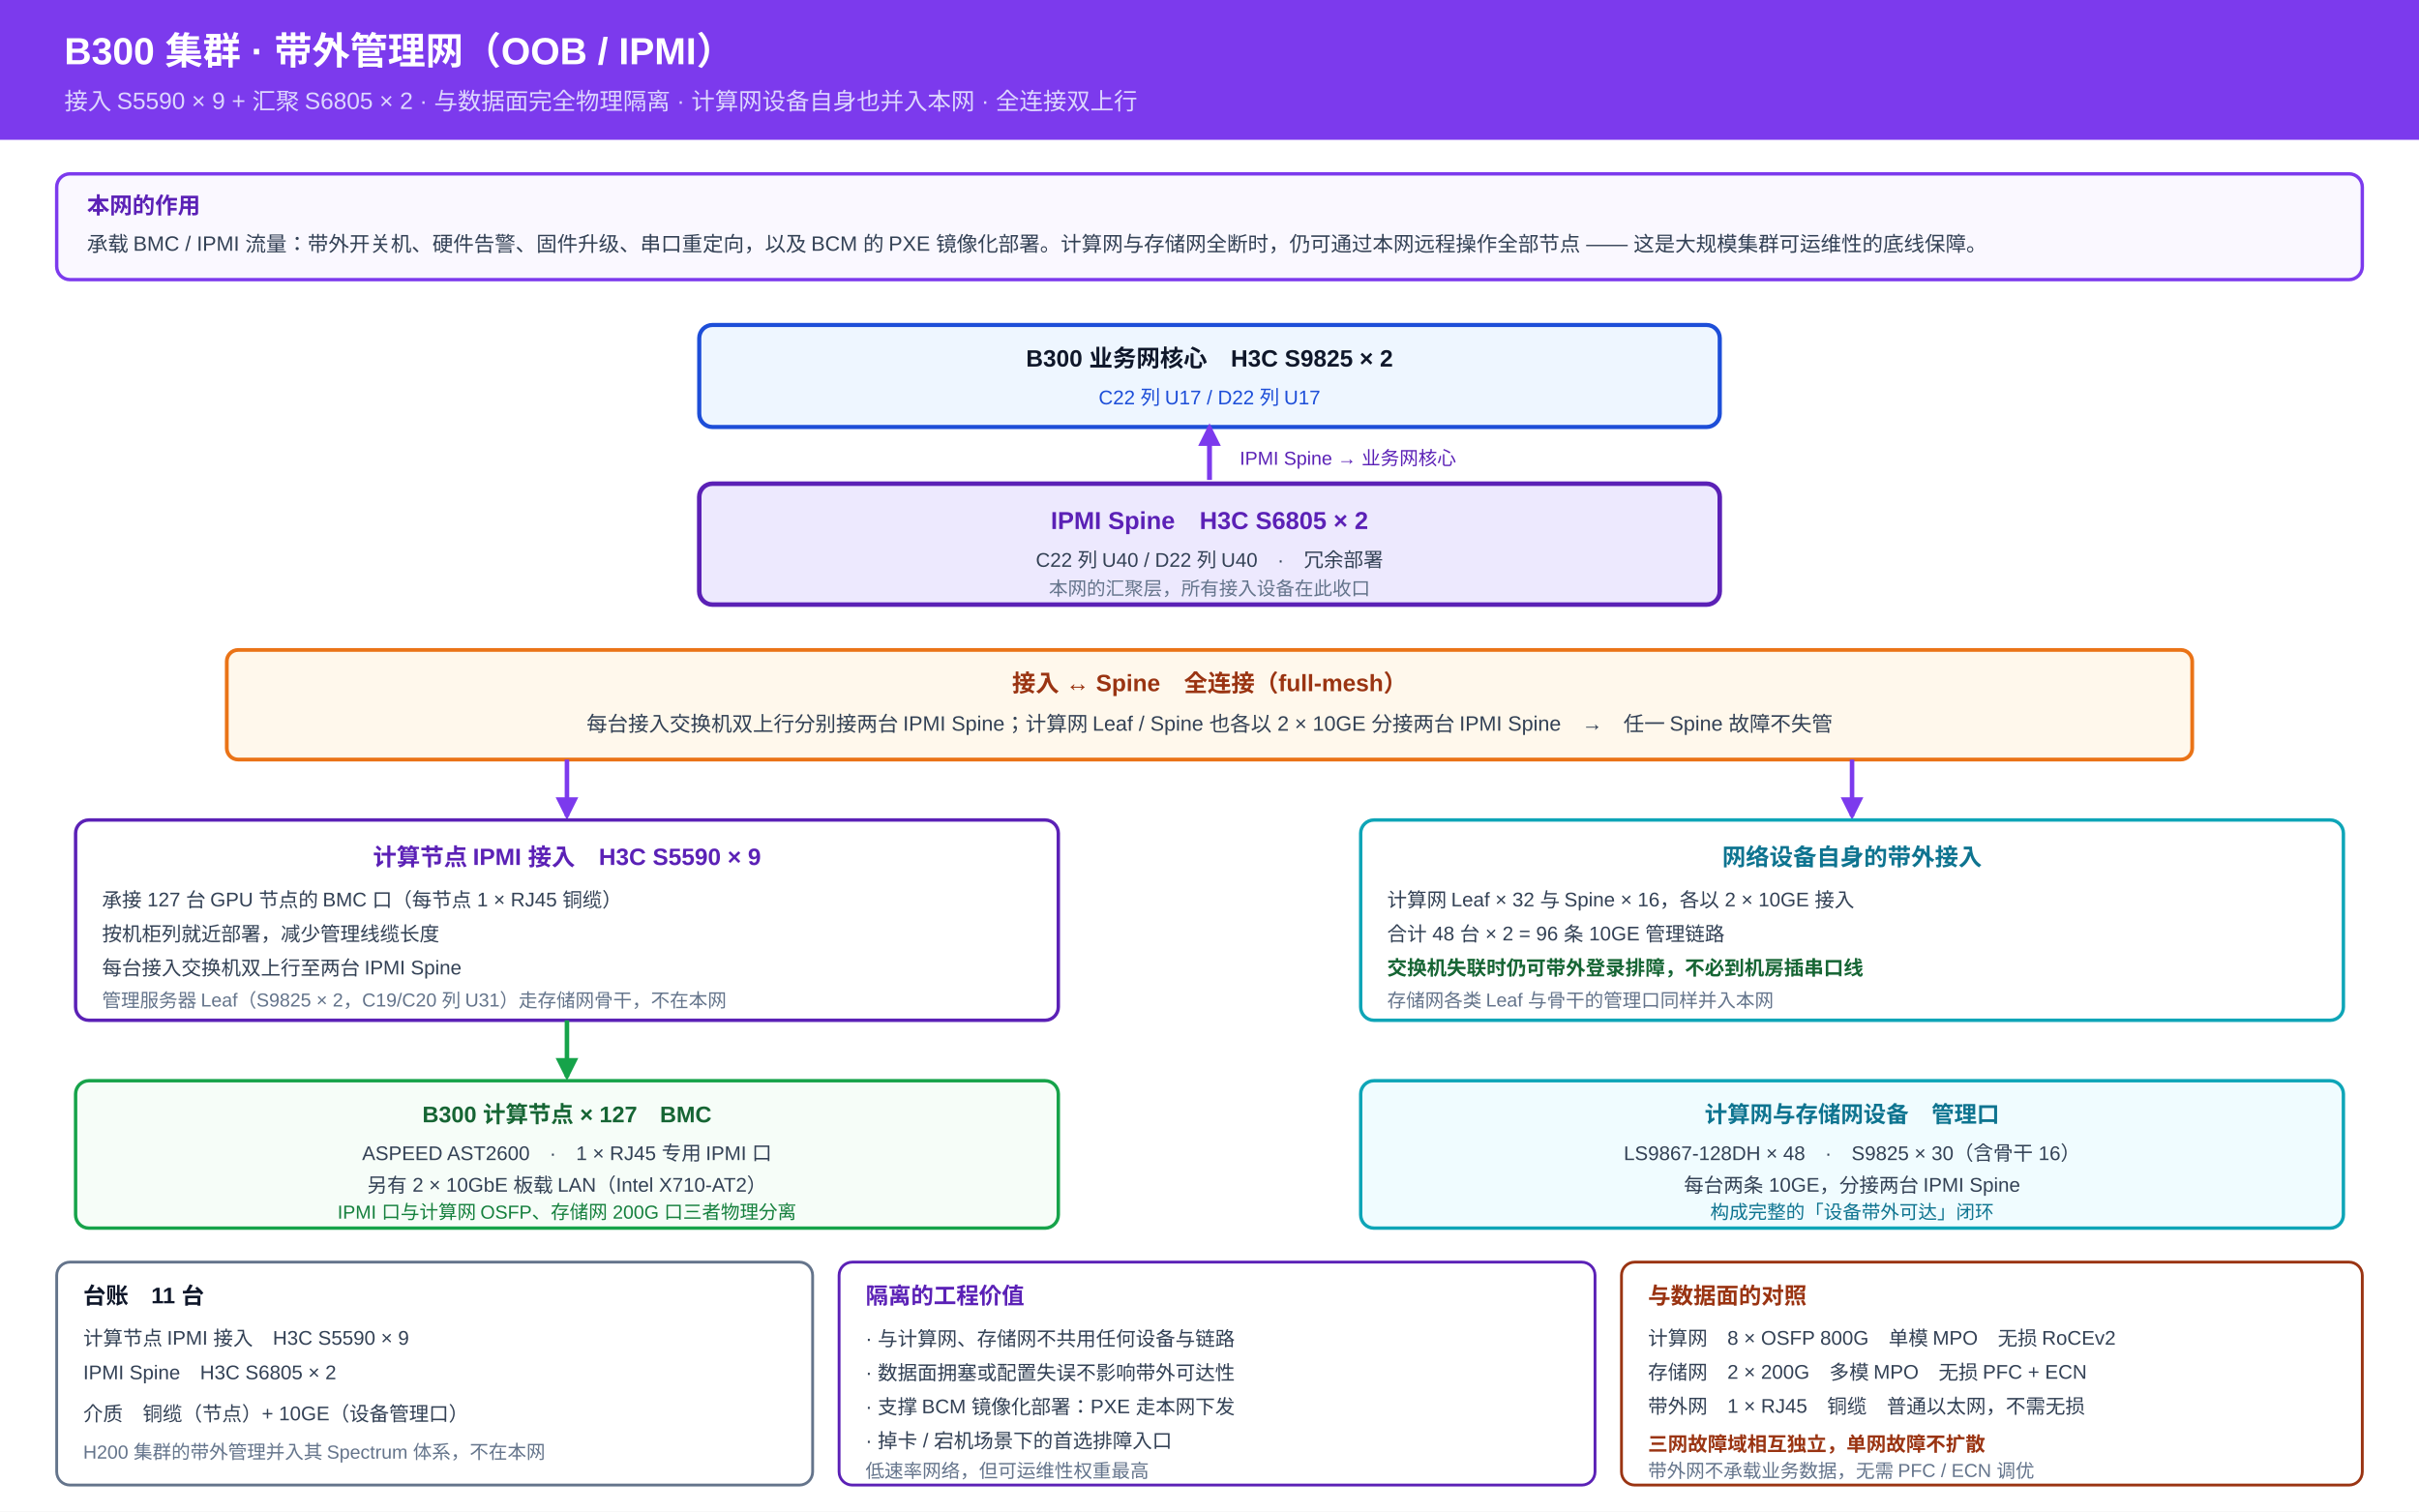
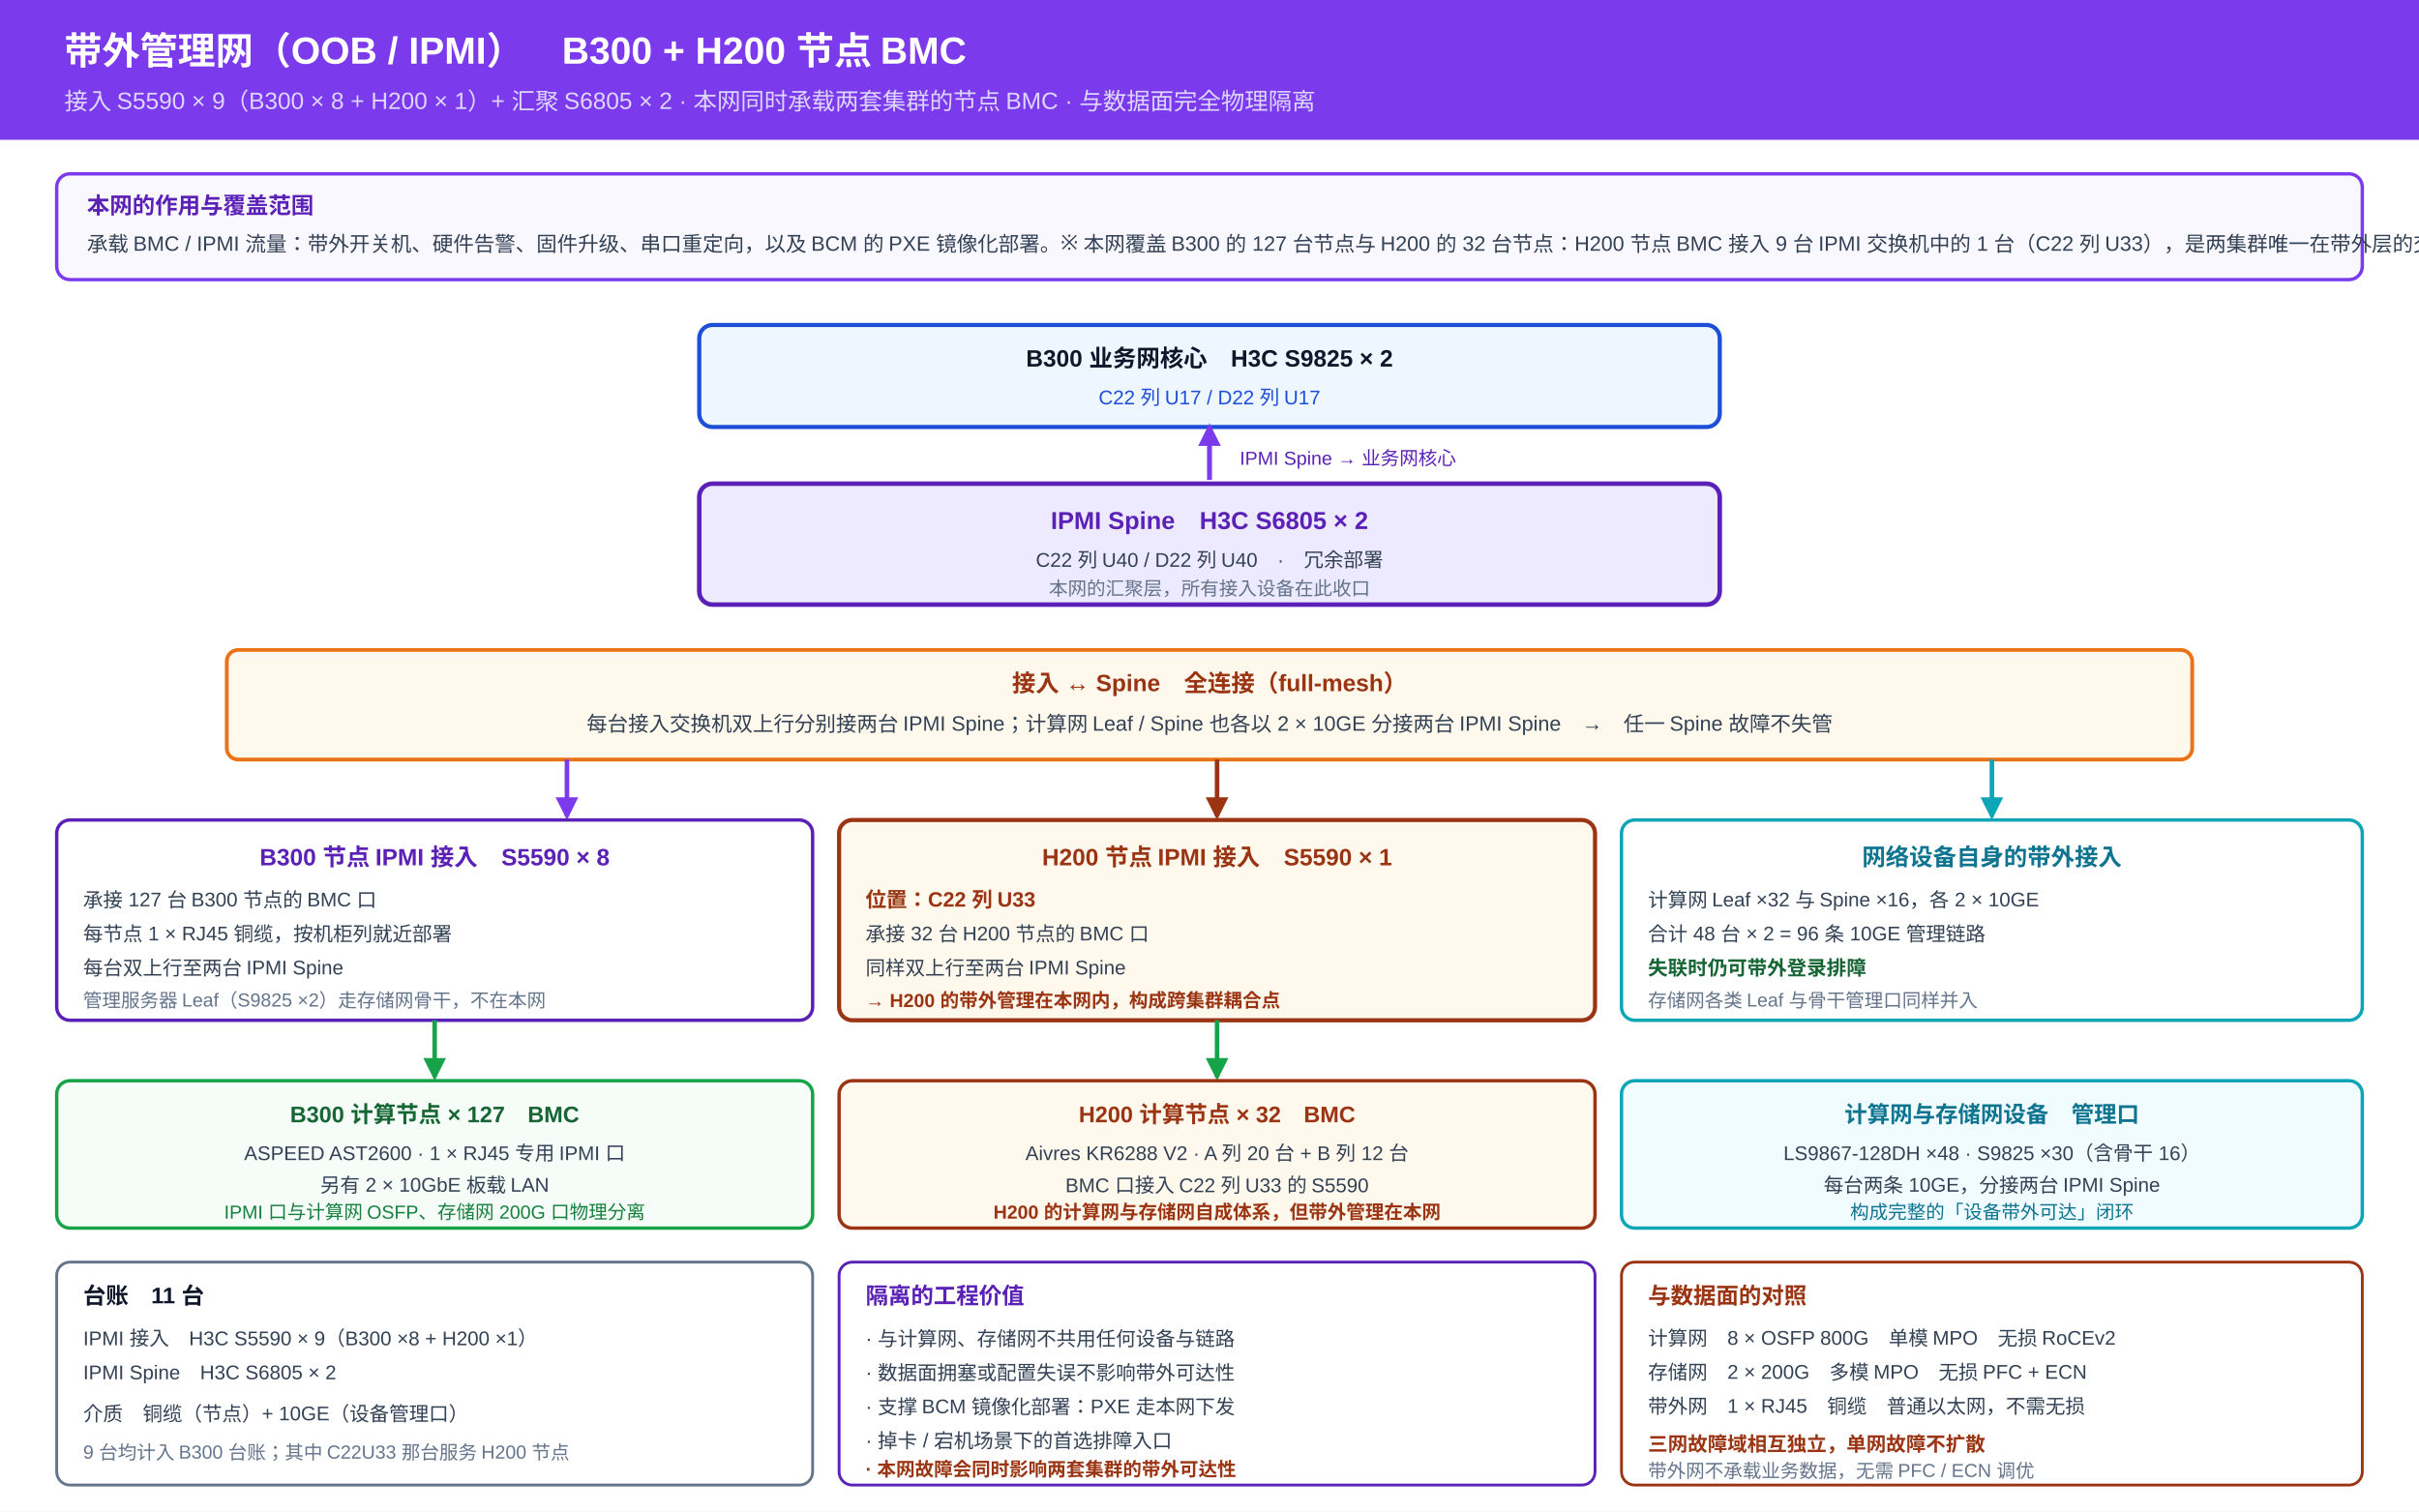
<svg xmlns="http://www.w3.org/2000/svg" viewBox="0 0 1280 800" font-family="Segoe UI, Arial, sans-serif">
  <rect x="0" y="0" width="1280" height="800" fill="#ffffff" />
  <rect x="0" y="0" width="1280" height="74" fill="#7c3aed" />
-   <text x="34" y="34" font-size="20" font-weight="700" fill="#ffffff">B300 集群 · 带外管理网（OOB / IPMI）</text>
-   <text x="34" y="58" font-size="12.5" fill="#ddd6fe">接入 S5590 × 9 + 汇聚 S6805 × 2 · 与数据面完全物理隔离 · 计算网设备自身也并入本网 · 全连接双上行</text>
+   <text x="34" y="34" font-size="20" font-weight="700" fill="#ffffff">带外管理网（OOB / IPMI）　B300 + H200 节点 BMC</text>
+   <text x="34" y="58" font-size="12.5" fill="#ddd6fe">接入 S5590 × 9（B300 × 8 + H200 × 1）+ 汇聚 S6805 × 2 · 本网同时承载两套集群的节点 BMC · 与数据面完全物理隔离</text>
  <rect x="30" y="92" width="1220" height="56" rx="7" fill="#faf8ff" stroke="#7c3aed" stroke-width="1.8" />
-   <text x="46" y="113" font-size="12" font-weight="700" fill="#5b21b6">本网的作用</text>
-   <text x="46" y="133" font-size="11" fill="#334155">承载 BMC / IPMI 流量：带外开关机、硬件告警、固件升级、串口重定向，以及 BCM 的 PXE 镜像化部署。计算网与存储网全断时，仍可通过本网远程操作全部节点 —— 这是大规模集群可运维性的底线保障。</text>
+   <text x="46" y="113" font-size="12" font-weight="700" fill="#5b21b6">本网的作用与覆盖范围</text>
+   <text x="46" y="133" font-size="11" fill="#334155">承载 BMC / IPMI 流量：带外开关机、硬件告警、固件升级、串口重定向，以及 BCM 的 PXE 镜像化部署。※ 本网覆盖 B300 的 127 台节点与 H200 的 32 台节点：H200 节点 BMC 接入 9 台 IPMI 交换机中的 1 台（C22 列 U33），是两集群唯一在带外层的交汇点。</text>
  <rect x="370" y="172" width="540" height="54" rx="7" fill="#eef6ff" stroke="#1d4ed8" stroke-width="2.2" />
  <text x="640" y="194" font-size="12.5" font-weight="700" fill="#0f172a" text-anchor="middle">B300 业务网核心　H3C S9825 × 2</text>
  <text x="640" y="214" font-size="10.5" fill="#1d4ed8" text-anchor="middle">C22 列 U17 / D22 列 U17</text>
  <line x1="640" y1="226" x2="640" y2="254" stroke="#7c3aed" stroke-width="2.6" />
  <path d="M 634 236 L 640 224 L 646 236 Z" fill="#7c3aed" />
  <text x="656" y="246" font-size="10" fill="#5b21b6">IPMI Spine → 业务网核心</text>
  <rect x="370" y="256" width="540" height="64" rx="7" fill="#ede9fe" stroke="#5b21b6" stroke-width="2.4" />
  <text x="640" y="280" font-size="13" font-weight="700" fill="#5b21b6" text-anchor="middle">IPMI Spine　H3C S6805 × 2</text>
  <text x="640" y="300" font-size="10.5" fill="#334155" text-anchor="middle">C22 列 U40 / D22 列 U40　·　冗余部署</text>
  <text x="640" y="315" font-size="10" fill="#64748b" text-anchor="middle">本网的汇聚层，所有接入设备在此收口</text>
  <rect x="120" y="344" width="1040" height="58" rx="6" fill="#fff8ec" stroke="#ea7317" stroke-width="2" />
  <text x="640" y="366" font-size="12.5" font-weight="700" fill="#9a3412" text-anchor="middle">接入 ↔ Spine　全连接（full-mesh）</text>
  <text x="640" y="387" font-size="11" fill="#334155" text-anchor="middle">每台接入交换机双上行分别接两台 IPMI Spine；计算网 Leaf / Spine 也各以 2 × 10GE 分接两台 IPMI Spine　→　任一 Spine 故障不失管</text>
  <line x1="300" y1="402" x2="300" y2="432" stroke="#7c3aed" stroke-width="2.4" />
  <path d="M 294 422 L 300 434 L 306 422 Z" fill="#7c3aed" />
-   <line x1="980" y1="402" x2="980" y2="432" stroke="#7c3aed" stroke-width="2.4" />
-   <path d="M 974 422 L 980 434 L 986 422 Z" fill="#7c3aed" />
-   <rect x="40" y="434" width="520" height="106" rx="7" fill="#ffffff" stroke="#5b21b6" stroke-width="1.8" />
-   <text x="300" y="458" font-size="12.5" font-weight="700" fill="#5b21b6" text-anchor="middle">计算节点 IPMI 接入　H3C S5590 × 9</text>
-   <text x="54" y="480" font-size="10.5" fill="#334155">承接 127 台 GPU 节点的 BMC 口（每节点 1 × RJ45 铜缆）</text>
-   <text x="54" y="498" font-size="10.5" fill="#334155">按机柜列就近部署，减少管理线缆长度</text>
-   <text x="54" y="516" font-size="10.5" fill="#334155">每台接入交换机双上行至两台 IPMI Spine</text>
-   <text x="54" y="533" font-size="10" fill="#64748b">管理服务器 Leaf（S9825 × 2，C19/C20 列 U31）走存储网骨干，不在本网</text>
-   <rect x="720" y="434" width="520" height="106" rx="7" fill="#ffffff" stroke="#0ea5b7" stroke-width="1.8" />
-   <text x="980" y="458" font-size="12.5" font-weight="700" fill="#0e7490" text-anchor="middle">网络设备自身的带外接入</text>
-   <text x="734" y="480" font-size="10.5" fill="#334155">计算网 Leaf × 32 与 Spine × 16，各以 2 × 10GE 接入</text>
-   <text x="734" y="498" font-size="10.5" fill="#334155">合计 48 台 × 2 = 96 条 10GE 管理链路</text>
-   <text x="734" y="516" font-size="10.5" font-weight="600" fill="#166534">交换机失联时仍可带外登录排障，不必到机房插串口线</text>
-   <text x="734" y="533" font-size="10" fill="#64748b">存储网各类 Leaf 与骨干的管理口同样并入本网</text>
-   <line x1="300" y1="540" x2="300" y2="570" stroke="#16a34a" stroke-width="2.4" />
-   <path d="M 294 560 L 300 572 L 306 560 Z" fill="#16a34a" />
-   <rect x="40" y="572" width="520" height="78" rx="7" fill="#f6fdf8" stroke="#16a34a" stroke-width="1.8" />
-   <text x="300" y="594" font-size="12" font-weight="700" fill="#166534" text-anchor="middle">B300 计算节点 × 127　BMC</text>
-   <text x="300" y="614" font-size="10.5" fill="#334155" text-anchor="middle">ASPEED AST2600　·　1 × RJ45 专用 IPMI 口</text>
-   <text x="300" y="631" font-size="10.5" fill="#334155" text-anchor="middle">另有 2 × 10GbE 板载 LAN（Intel X710-AT2）</text>
-   <text x="300" y="645" font-size="10" fill="#15803d" text-anchor="middle">IPMI 口与计算网 OSFP、存储网 200G 口三者物理分离</text>
-   <rect x="720" y="572" width="520" height="78" rx="7" fill="#f0fcff" stroke="#0ea5b7" stroke-width="1.8" />
-   <text x="980" y="594" font-size="12" font-weight="700" fill="#0e7490" text-anchor="middle">计算网与存储网设备　管理口</text>
-   <text x="980" y="614" font-size="10.5" fill="#334155" text-anchor="middle">LS9867-128DH × 48　·　S9825 × 30（含骨干 16）</text>
-   <text x="980" y="631" font-size="10.5" fill="#334155" text-anchor="middle">每台两条 10GE，分接两台 IPMI Spine</text>
-   <text x="980" y="645" font-size="10" fill="#0e7490" text-anchor="middle">构成完整的「设备带外可达」闭环</text>
+   <line x1="644" y1="402" x2="644" y2="432" stroke="#9a3412" stroke-width="2.4" />
+   <path d="M 638 422 L 644 434 L 650 422 Z" fill="#9a3412" />
+   <line x1="1054" y1="402" x2="1054" y2="432" stroke="#0ea5b7" stroke-width="2.4" />
+   <path d="M 1048 422 L 1054 434 L 1060 422 Z" fill="#0ea5b7" />
+   <rect x="30" y="434" width="400" height="106" rx="7" fill="#ffffff" stroke="#5b21b6" stroke-width="1.8" />
+   <text x="230" y="458" font-size="12.5" font-weight="700" fill="#5b21b6" text-anchor="middle">B300 节点 IPMI 接入　S5590 × 8</text>
+   <text x="44" y="480" font-size="10.5" fill="#334155">承接 127 台 B300 节点的 BMC 口</text>
+   <text x="44" y="498" font-size="10.5" fill="#334155">每节点 1 × RJ45 铜缆，按机柜列就近部署</text>
+   <text x="44" y="516" font-size="10.5" fill="#334155">每台双上行至两台 IPMI Spine</text>
+   <text x="44" y="533" font-size="10" fill="#64748b">管理服务器 Leaf（S9825 ×2）走存储网骨干，不在本网</text>
+   <rect x="444" y="434" width="400" height="106" rx="7" fill="#fff8ec" stroke="#9a3412" stroke-width="2.2" />
+   <text x="644" y="458" font-size="12.5" font-weight="700" fill="#9a3412" text-anchor="middle">H200 节点 IPMI 接入　S5590 × 1</text>
+   <text x="458" y="480" font-size="11" font-weight="700" fill="#9a3412">位置：C22 列 U33</text>
+   <text x="458" y="498" font-size="10.5" fill="#334155">承接 32 台 H200 节点的 BMC 口</text>
+   <text x="458" y="516" font-size="10.5" fill="#334155">同样双上行至两台 IPMI Spine</text>
+   <text x="458" y="533" font-size="10" font-weight="600" fill="#9a3412">→ H200 的带外管理在本网内，构成跨集群耦合点</text>
+   <rect x="858" y="434" width="392" height="106" rx="7" fill="#ffffff" stroke="#0ea5b7" stroke-width="1.8" />
+   <text x="1054" y="458" font-size="12.5" font-weight="700" fill="#0e7490" text-anchor="middle">网络设备自身的带外接入</text>
+   <text x="872" y="480" font-size="10.5" fill="#334155">计算网 Leaf ×32 与 Spine ×16，各 2 × 10GE</text>
+   <text x="872" y="498" font-size="10.5" fill="#334155">合计 48 台 × 2 = 96 条 10GE 管理链路</text>
+   <text x="872" y="516" font-size="10.5" font-weight="600" fill="#166534">失联时仍可带外登录排障</text>
+   <text x="872" y="533" font-size="10" fill="#64748b">存储网各类 Leaf 与骨干管理口同样并入</text>
+   <line x1="230" y1="540" x2="230" y2="570" stroke="#16a34a" stroke-width="2.4" />
+   <path d="M 224 560 L 230 572 L 236 560 Z" fill="#16a34a" />
+   <line x1="644" y1="540" x2="644" y2="570" stroke="#16a34a" stroke-width="2.4" />
+   <path d="M 638 560 L 644 572 L 650 560 Z" fill="#16a34a" />
+   <rect x="30" y="572" width="400" height="78" rx="7" fill="#f6fdf8" stroke="#16a34a" stroke-width="1.8" />
+   <text x="230" y="594" font-size="12" font-weight="700" fill="#166534" text-anchor="middle">B300 计算节点 × 127　BMC</text>
+   <text x="230" y="614" font-size="10.5" fill="#334155" text-anchor="middle">ASPEED AST2600 · 1 × RJ45 专用 IPMI 口</text>
+   <text x="230" y="631" font-size="10.5" fill="#334155" text-anchor="middle">另有 2 × 10GbE 板载 LAN</text>
+   <text x="230" y="645" font-size="10" fill="#15803d" text-anchor="middle">IPMI 口与计算网 OSFP、存储网 200G 口物理分离</text>
+   <rect x="444" y="572" width="400" height="78" rx="7" fill="#fff8ec" stroke="#9a3412" stroke-width="1.8" />
+   <text x="644" y="594" font-size="12" font-weight="700" fill="#9a3412" text-anchor="middle">H200 计算节点 × 32　BMC</text>
+   <text x="644" y="614" font-size="10.5" fill="#334155" text-anchor="middle">Aivres KR6288 V2 · A 列 20 台 + B 列 12 台</text>
+   <text x="644" y="631" font-size="10.5" fill="#334155" text-anchor="middle">BMC 口接入 C22 列 U33 的 S5590</text>
+   <text x="644" y="645" font-size="10" font-weight="600" fill="#9a3412" text-anchor="middle">H200 的计算网与存储网自成体系，但带外管理在本网</text>
+   <rect x="858" y="572" width="392" height="78" rx="7" fill="#f0fcff" stroke="#0ea5b7" stroke-width="1.8" />
+   <text x="1054" y="594" font-size="12" font-weight="700" fill="#0e7490" text-anchor="middle">计算网与存储网设备　管理口</text>
+   <text x="1054" y="614" font-size="10.5" fill="#334155" text-anchor="middle">LS9867-128DH ×48 · S9825 ×30（含骨干 16）</text>
+   <text x="1054" y="631" font-size="10.5" fill="#334155" text-anchor="middle">每台两条 10GE，分接两台 IPMI Spine</text>
+   <text x="1054" y="645" font-size="10" fill="#0e7490" text-anchor="middle">构成完整的「设备带外可达」闭环</text>
  <rect x="30" y="668" width="400" height="118" rx="7" fill="#ffffff" stroke="#64748b" stroke-width="1.5" />
  <text x="44" y="690" font-size="12" font-weight="700" fill="#0f172a">台账　11 台</text>
-   <text x="44" y="712" font-size="10.5" fill="#334155">计算节点 IPMI 接入　H3C S5590 × 9</text>
+   <text x="44" y="712" font-size="10.5" fill="#334155">IPMI 接入　H3C S5590 × 9（B300 ×8 + H200 ×1）</text>
  <text x="44" y="730" font-size="10.5" fill="#334155">IPMI Spine　H3C S6805 × 2</text>
  <text x="44" y="752" font-size="10.5" fill="#334155">介质　铜缆（节点）+ 10GE（设备管理口）</text>
-   <text x="44" y="772" font-size="10" fill="#64748b">H200 集群的带外管理并入其 Spectrum 体系，不在本网</text>
+   <text x="44" y="772" font-size="10" fill="#64748b">9 台均计入 B300 台账；其中 C22U33 那台服务 H200 节点</text>
  <rect x="444" y="668" width="400" height="118" rx="7" fill="#ffffff" stroke="#5b21b6" stroke-width="1.5" />
  <text x="458" y="690" font-size="12" font-weight="700" fill="#5b21b6">隔离的工程价值</text>
  <text x="458" y="712" font-size="10.5" fill="#334155">· 与计算网、存储网不共用任何设备与链路</text>
  <text x="458" y="730" font-size="10.5" fill="#334155">· 数据面拥塞或配置失误不影响带外可达性</text>
  <text x="458" y="748" font-size="10.5" fill="#334155">· 支撑 BCM 镜像化部署：PXE 走本网下发</text>
  <text x="458" y="766" font-size="10.5" fill="#334155">· 掉卡 / 宕机场景下的首选排障入口</text>
-   <text x="458" y="782" font-size="10" fill="#64748b">低速率网络，但可运维性权重最高</text>
+   <text x="458" y="781" font-size="10" font-weight="600" fill="#9a3412">· 本网故障会同时影响两套集群的带外可达性</text>
  <rect x="858" y="668" width="392" height="118" rx="7" fill="#ffffff" stroke="#9a3412" stroke-width="1.5" />
  <text x="872" y="690" font-size="12" font-weight="700" fill="#9a3412">与数据面的对照</text>
  <text x="872" y="712" font-size="10.5" fill="#334155">计算网　8 × OSFP 800G　单模 MPO　无损 RoCEv2</text>
  <text x="872" y="730" font-size="10.5" fill="#334155">存储网　2 × 200G　多模 MPO　无损 PFC + ECN</text>
  <text x="872" y="748" font-size="10.5" fill="#334155">带外网　1 × RJ45　铜缆　普通以太网，不需无损</text>
  <text x="872" y="768" font-size="10.5" font-weight="600" fill="#9a3412">三网故障域相互独立，单网故障不扩散</text>
  <text x="872" y="782" font-size="10" fill="#64748b">带外网不承载业务数据，无需 PFC / ECN 调优</text>
</svg>
